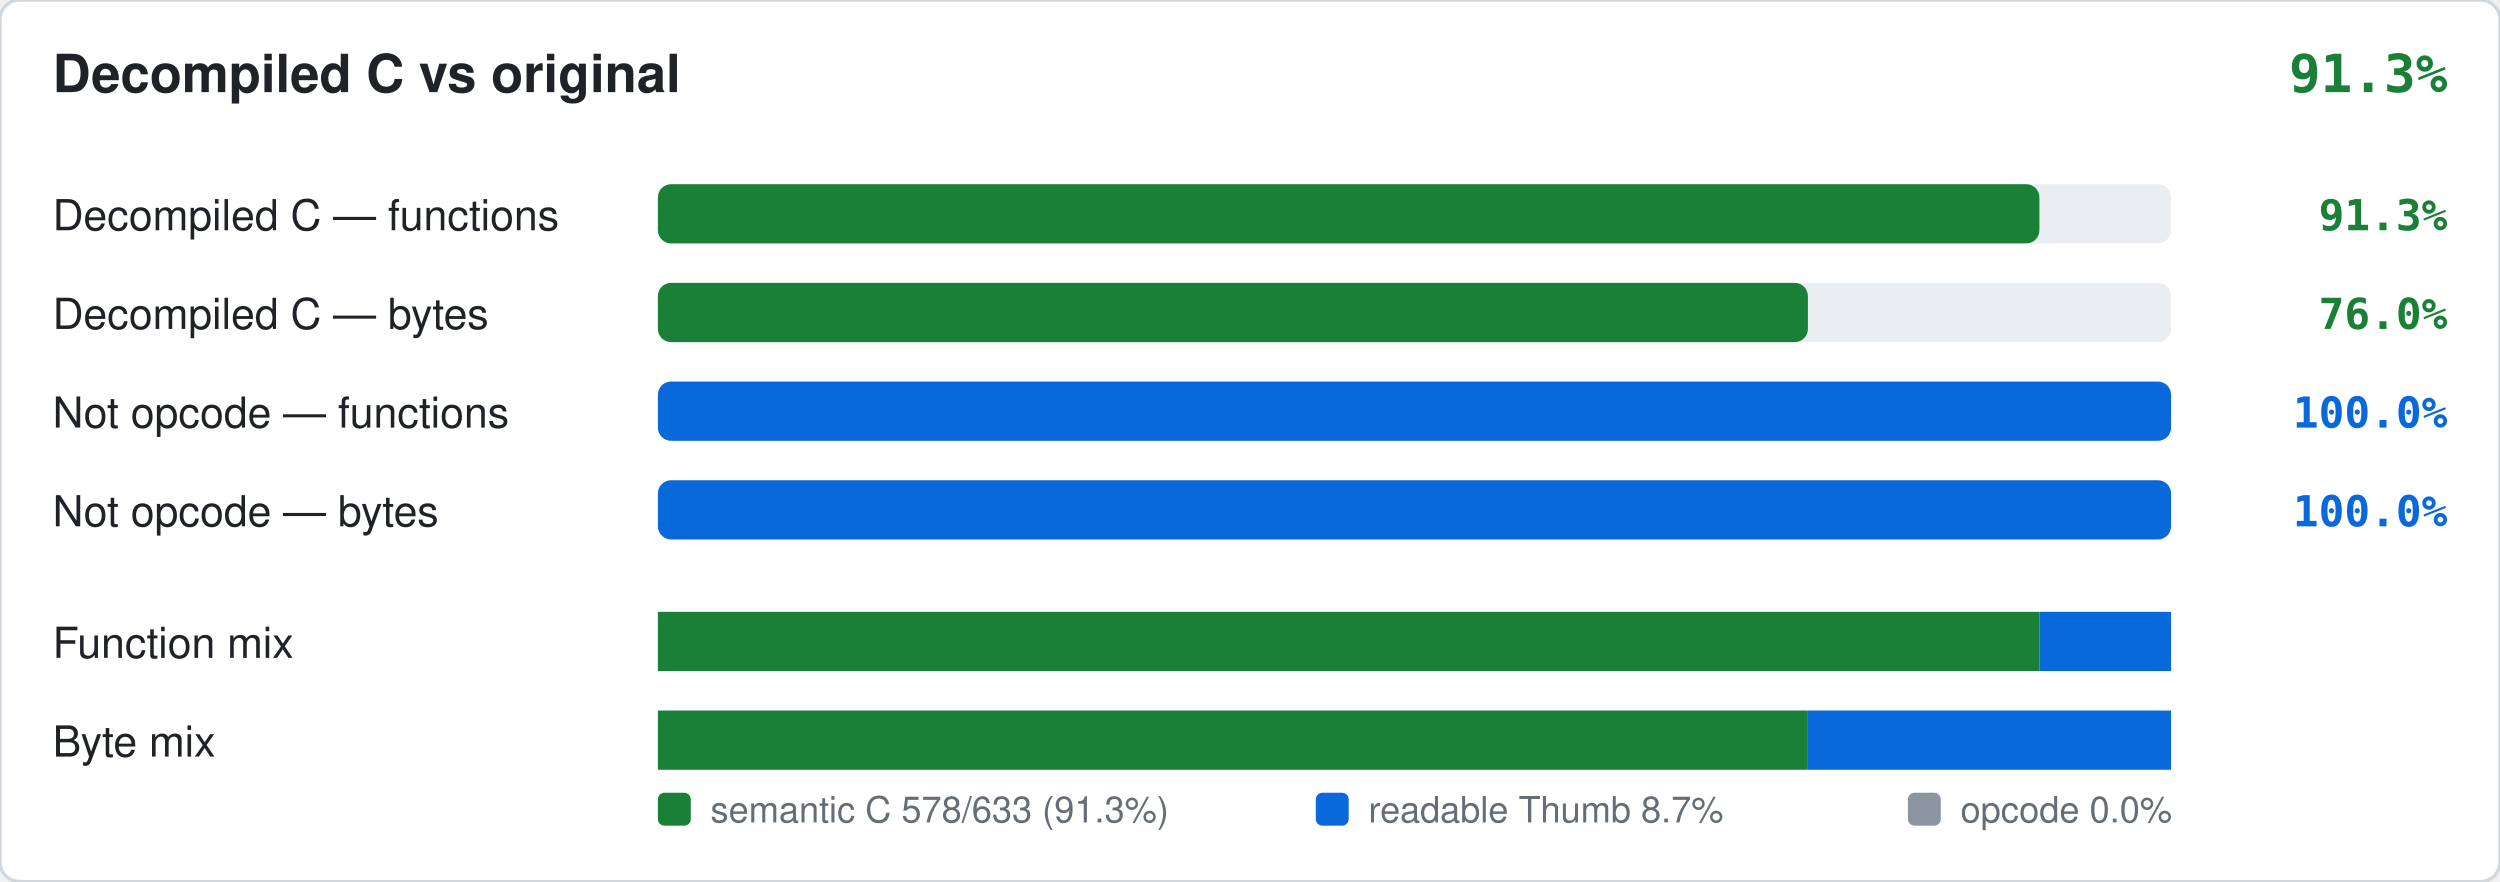
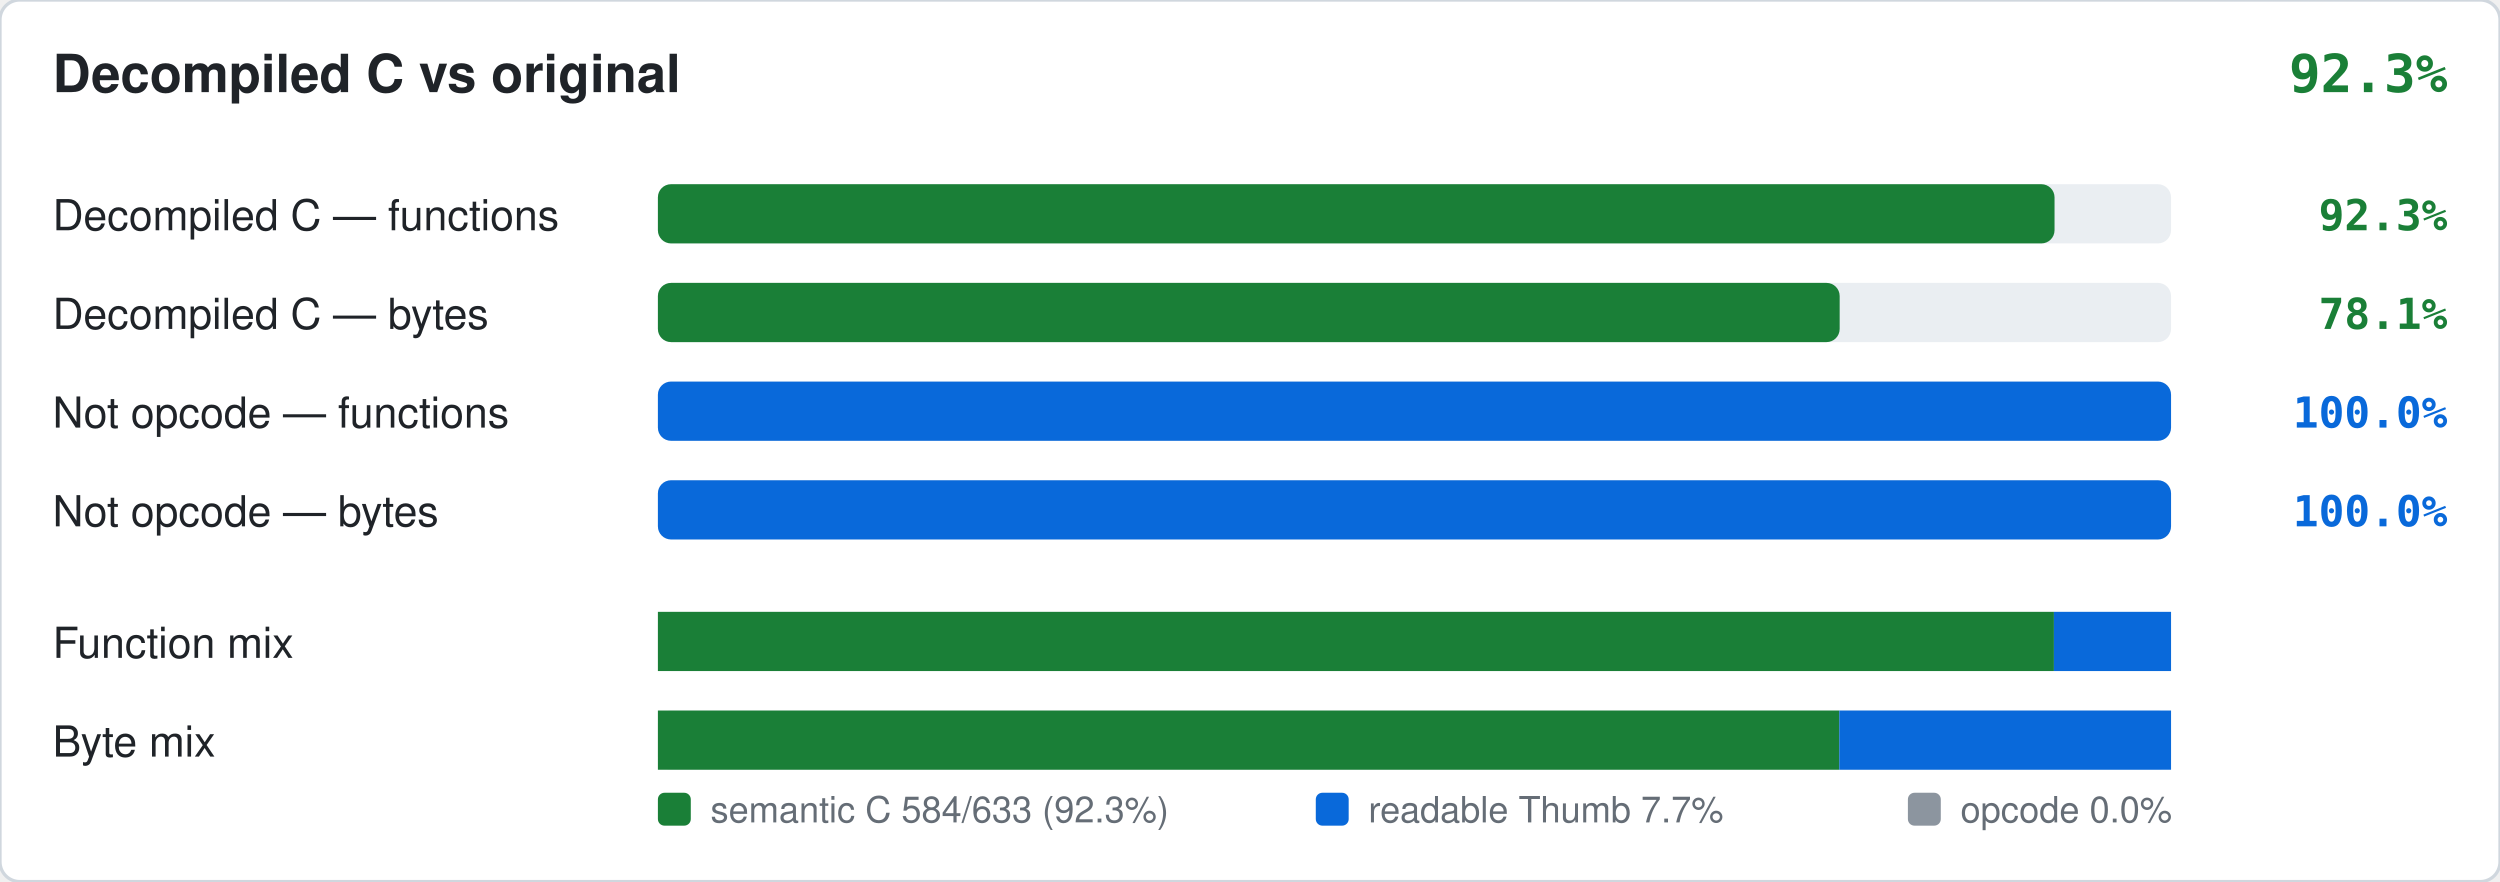
- <svg xmlns="http://www.w3.org/2000/svg" width="760" height="268" viewBox="0 0 760 268" role="img" aria-label="Decompiled C 91.3% functions, 76.0% bytes (578/633, 68,562/90,272)">
+ <svg xmlns="http://www.w3.org/2000/svg" width="760" height="268" viewBox="0 0 760 268" role="img" aria-label="Decompiled C 92.3% functions, 78.1% bytes (584/633, 70,480/90,272)">
  <rect width="760" height="268" rx="6" fill="#ffffff" stroke="#d0d7de" />
  <text x="16" y="28" font-family="-apple-system,BlinkMacSystemFont,Segoe UI,Helvetica,Arial,sans-serif" font-size="16" font-weight="600" fill="#1f2328">Decompiled C vs original</text>
-   <text x="744" y="28" text-anchor="end" font-family="ui-monospace,SFMono-Regular,Menlo,Consolas,monospace" font-size="16" font-weight="700" fill="#1a7f37">91.3%</text>
+   <text x="744" y="28" text-anchor="end" font-family="ui-monospace,SFMono-Regular,Menlo,Consolas,monospace" font-size="16" font-weight="700" fill="#1a7f37">92.3%</text>
  <text x="16" y="70" font-family="-apple-system,BlinkMacSystemFont,Segoe UI,Helvetica,Arial,sans-serif" font-size="13" fill="#1f2328">Decompiled C — functions</text>
  <rect x="200.00" y="56.00" width="460.00" height="18.00" rx="4" fill="#eaeef2" />
-   <rect x="200.00" y="56.00" width="419.98" height="18.00" rx="4" fill="#1a7f37" />
-   <text x="744" y="70" text-anchor="end" font-family="ui-monospace,SFMono-Regular,Menlo,Consolas,monospace" font-size="13" font-weight="700" fill="#1a7f37">91.3%</text>
+   <rect x="200.00" y="56.00" width="424.58" height="18.00" rx="4" fill="#1a7f37" />
+   <text x="744" y="70" text-anchor="end" font-family="ui-monospace,SFMono-Regular,Menlo,Consolas,monospace" font-size="13" font-weight="700" fill="#1a7f37">92.3%</text>
  <text x="16" y="100" font-family="-apple-system,BlinkMacSystemFont,Segoe UI,Helvetica,Arial,sans-serif" font-size="13" fill="#1f2328">Decompiled C — bytes</text>
  <rect x="200.00" y="86.00" width="460.00" height="18.00" rx="4" fill="#eaeef2" />
-   <rect x="200.00" y="86.00" width="349.60" height="18.00" rx="4" fill="#1a7f37" />
-   <text x="744" y="100" text-anchor="end" font-family="ui-monospace,SFMono-Regular,Menlo,Consolas,monospace" font-size="13" font-weight="700" fill="#1a7f37">76.0%</text>
+   <rect x="200.00" y="86.00" width="359.26" height="18.00" rx="4" fill="#1a7f37" />
+   <text x="744" y="100" text-anchor="end" font-family="ui-monospace,SFMono-Regular,Menlo,Consolas,monospace" font-size="13" font-weight="700" fill="#1a7f37">78.1%</text>
  <text x="16" y="130" font-family="-apple-system,BlinkMacSystemFont,Segoe UI,Helvetica,Arial,sans-serif" font-size="13" fill="#1f2328">Not opcode — functions</text>
  <rect x="200.00" y="116.00" width="460.00" height="18.00" rx="4" fill="#eaeef2" />
  <rect x="200.00" y="116.00" width="460.00" height="18.00" rx="4" fill="#0969da" />
  <text x="744" y="130" text-anchor="end" font-family="ui-monospace,SFMono-Regular,Menlo,Consolas,monospace" font-size="13" font-weight="700" fill="#0969da">100.0%</text>
  <text x="16" y="160" font-family="-apple-system,BlinkMacSystemFont,Segoe UI,Helvetica,Arial,sans-serif" font-size="13" fill="#1f2328">Not opcode — bytes</text>
  <rect x="200.00" y="146.00" width="460.00" height="18.00" rx="4" fill="#eaeef2" />
  <rect x="200.00" y="146.00" width="460.00" height="18.00" rx="4" fill="#0969da" />
  <text x="744" y="160" text-anchor="end" font-family="ui-monospace,SFMono-Regular,Menlo,Consolas,monospace" font-size="13" font-weight="700" fill="#0969da">100.0%</text>
  <text x="16" y="200" font-family="-apple-system,BlinkMacSystemFont,Segoe UI,Helvetica,Arial,sans-serif" font-size="13" fill="#1f2328">Function mix</text>
  <rect x="200.00" y="186.00" width="460.00" height="18.00" rx="4" fill="#eaeef2" />
-   <rect x="200.00" y="186.00" width="420.03" height="18.00" fill="#1a7f37" />
-   <rect x="620.03" y="186.00" width="39.97" height="18.00" fill="#0969da" />
+   <rect x="200.00" y="186.00" width="424.39" height="18.00" fill="#1a7f37" />
+   <rect x="624.39" y="186.00" width="35.61" height="18.00" fill="#0969da" />
  <text x="16" y="230" font-family="-apple-system,BlinkMacSystemFont,Segoe UI,Helvetica,Arial,sans-serif" font-size="13" fill="#1f2328">Byte mix</text>
  <rect x="200.00" y="216.00" width="460.00" height="18.00" rx="4" fill="#eaeef2" />
-   <rect x="200.00" y="216.00" width="349.37" height="18.00" fill="#1a7f37" />
-   <rect x="549.37" y="216.00" width="110.63" height="18.00" fill="#0969da" />
+   <rect x="200.00" y="216.00" width="359.15" height="18.00" fill="#1a7f37" />
+   <rect x="559.15" y="216.00" width="100.85" height="18.00" fill="#0969da" />
  <rect x="200" y="241" width="10" height="10" rx="2" fill="#1a7f37" />
-   <text x="216" y="250" font-family="-apple-system,BlinkMacSystemFont,Segoe UI,Helvetica,Arial,sans-serif" font-size="11" fill="#656d76">semantic C 578/633 (91.3%)</text>
+   <text x="216" y="250" font-family="-apple-system,BlinkMacSystemFont,Segoe UI,Helvetica,Arial,sans-serif" font-size="11" fill="#656d76">semantic C 584/633 (92.3%)</text>
  <rect x="400" y="241" width="10" height="10" rx="2" fill="#0969da" />
-   <text x="416" y="250" font-family="-apple-system,BlinkMacSystemFont,Segoe UI,Helvetica,Arial,sans-serif" font-size="11" fill="#656d76">readable Thumb 8.7%</text>
+   <text x="416" y="250" font-family="-apple-system,BlinkMacSystemFont,Segoe UI,Helvetica,Arial,sans-serif" font-size="11" fill="#656d76">readable Thumb 7.7%</text>
  <rect x="580" y="241" width="10" height="10" rx="2" fill="#8c959f" />
  <text x="596" y="250" font-family="-apple-system,BlinkMacSystemFont,Segoe UI,Helvetica,Arial,sans-serif" font-size="11" fill="#656d76">opcode 0.0%</text>
</svg>
